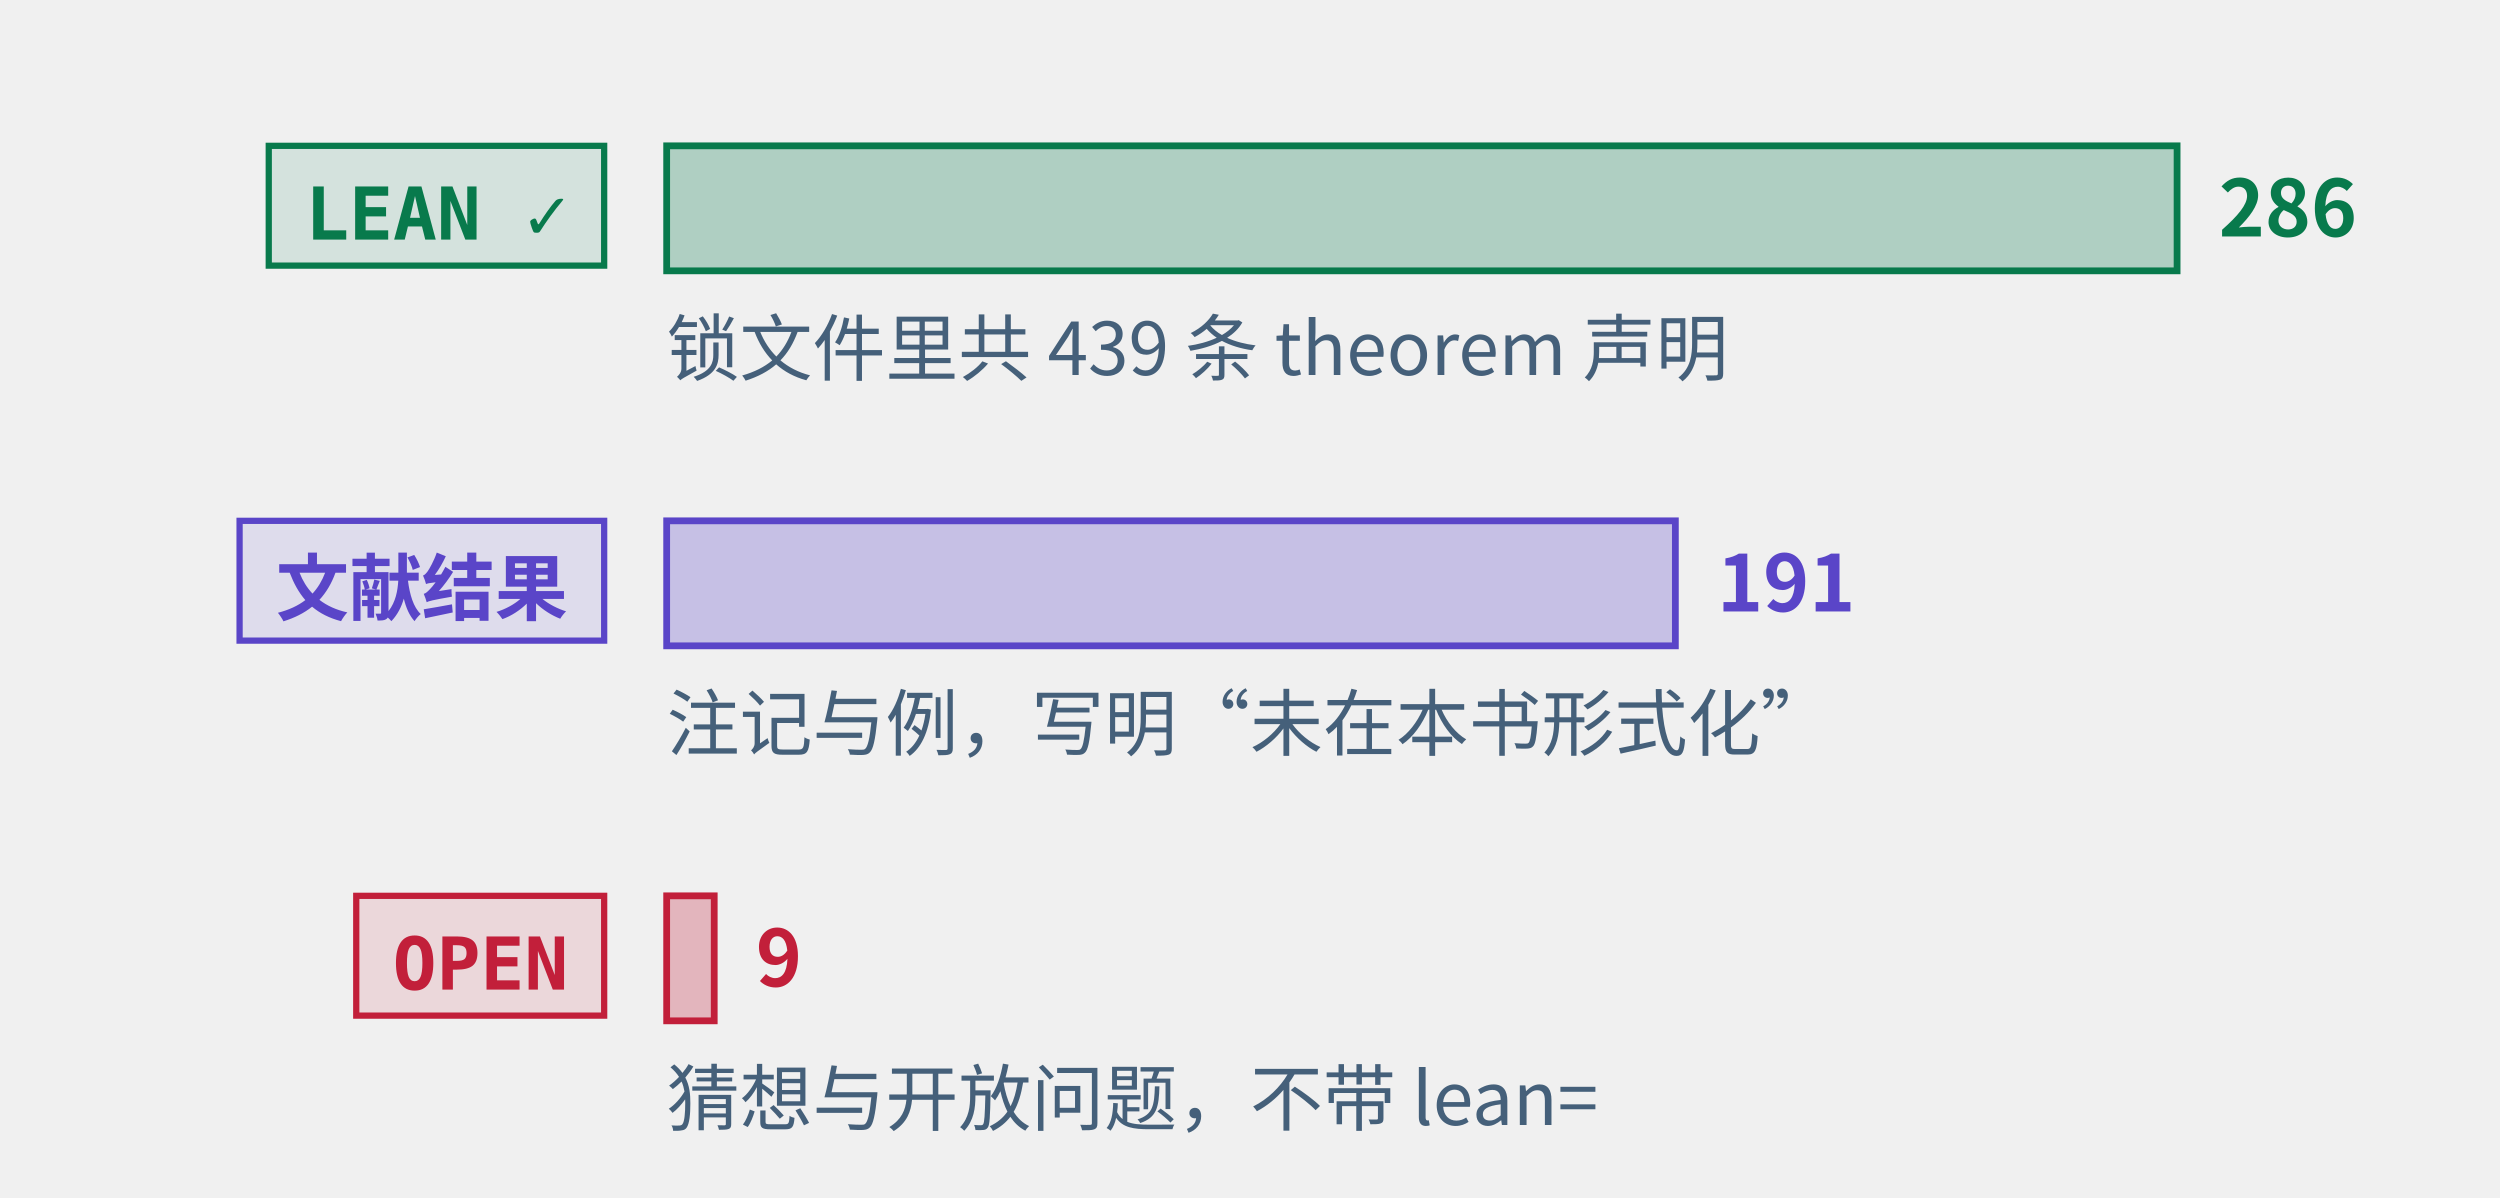
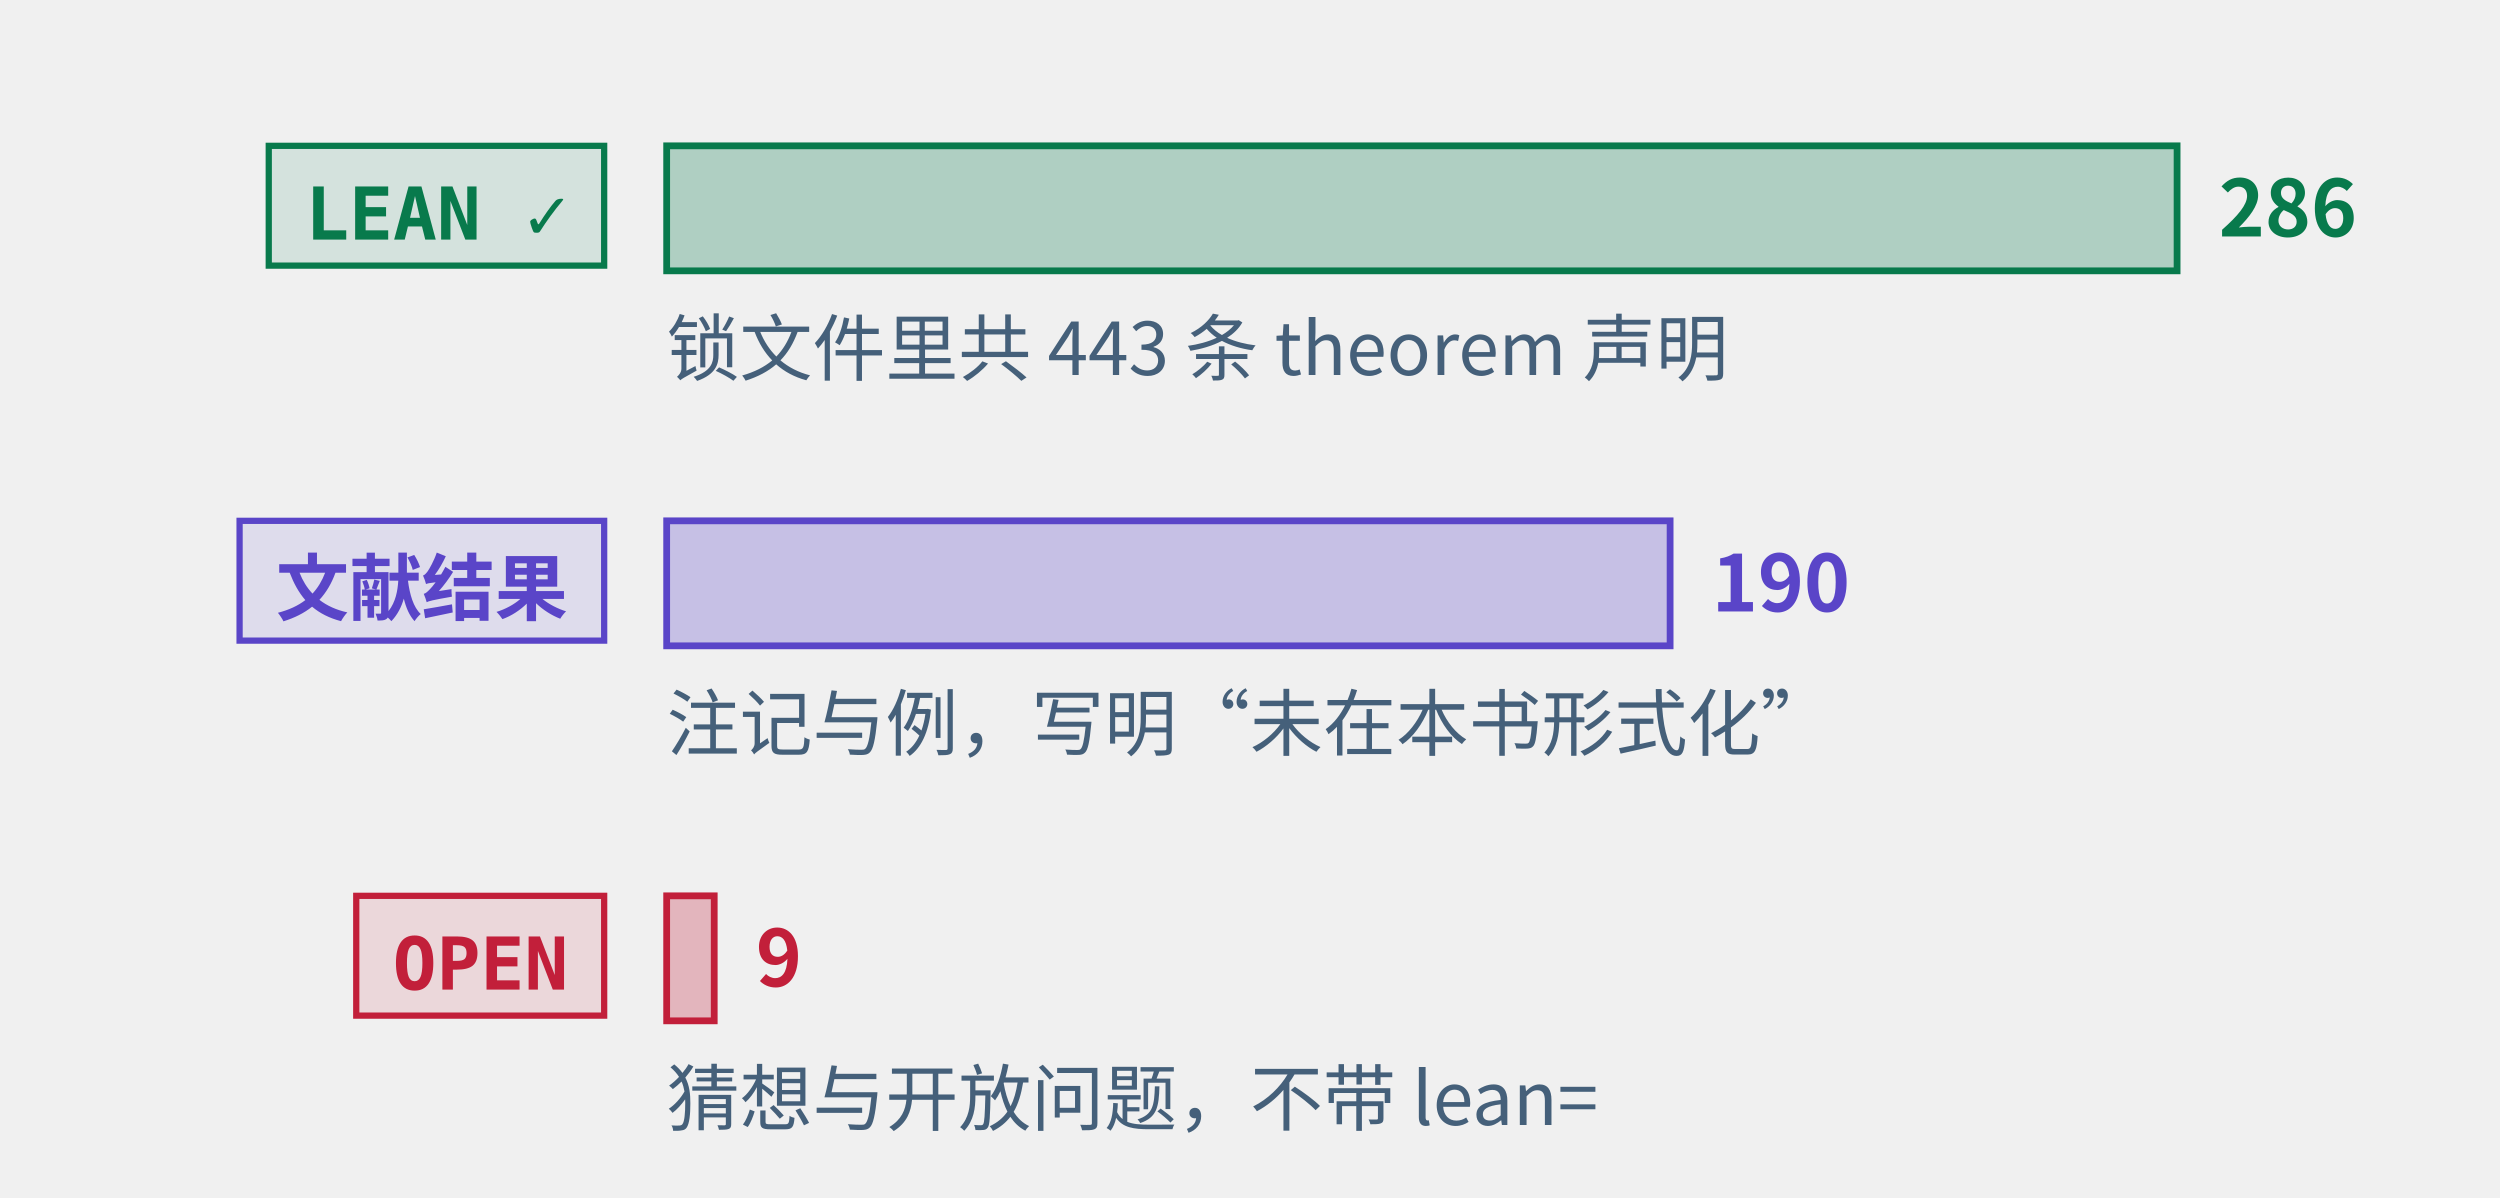
<svg xmlns="http://www.w3.org/2000/svg" class="tr-fig" data-tr-fig="prelude-three-tiers" data-lang="zh" viewBox="0 0 480 230" width="480" height="230" font-family="'Noto Sans SC', 'Noto Sans CJK SC', 'Source Sans 3', 'PingFang SC', 'Microsoft YaHei', system-ui, sans-serif" role="img" aria-label="三条横条，各配一个标签。最上面一条绿色，标签 LEAN ✓，是带 Lean 引用的定理、引理、命题与推论的条数，最长；中间一条紫色，标签“文献结果”，是标明文献结果的注记与例的条数；最下面一条红色，标签 OPEN，是开放猜想与开放问题的条数，很短。每条横条末端写着条数，绿色一条下面另注锁文件里 theorem 声明的条数。">
  <style>.ts-ink{stroke:#0b1622}.tf-ink{fill:#0b1622}.ts-dim{stroke:#45607a}.tf-dim{fill:#45607a}.ts-faint{stroke:#9db3c4}.tf-faint{fill:#9db3c4}.ts-edge{stroke:#b9d0dd}.tf-edge{fill:#b9d0dd}.ts-hot{stroke:#5f9bb5}.tf-hot{fill:#5f9bb5}.ts-bg{stroke:#ffffff}.tf-bg{fill:#ffffff}.ts-panel{stroke:#eef5f9}.tf-panel{fill:#eef5f9}.ts-sheet{stroke:#f7fbfd}.tf-sheet{fill:#f7fbfd}.ts-cyan{stroke:#007c8a}.tf-cyan{fill:#007c8a}.ts-magenta{stroke:#b0128f}.tf-magenta{fill:#b0128f}.ts-amber{stroke:#946200}.tf-amber{fill:#946200}.ts-violet{stroke:#5a45c8}.tf-violet{fill:#5a45c8}.ts-ok{stroke:#087a4c}.tf-ok{fill:#087a4c}.ts-warn{stroke:#c21f3a}.tf-warn{fill:#c21f3a}.ts-blue{stroke:#1d5fd0}.tf-blue{fill:#1d5fd0}.ts-orange{stroke:#b85410}.tf-orange{fill:#b85410}.ts-sigma{stroke:#28405a}.tf-sigma{fill:#28405a}@media (prefers-color-scheme:dark){.ts-ink{stroke:#d4efff}.tf-ink{fill:#d4efff}.ts-dim{stroke:#6f8ea5}.tf-dim{fill:#6f8ea5}.ts-faint{stroke:#34506a}.tf-faint{fill:#34506a}.ts-edge{stroke:#143049}.tf-edge{fill:#143049}.ts-hot{stroke:#1f5d7c}.tf-hot{fill:#1f5d7c}.ts-bg{stroke:#03060c}.tf-bg{fill:#03060c}.ts-panel{stroke:#07101b}.tf-panel{fill:#07101b}.ts-sheet{stroke:#050c16}.tf-sheet{fill:#050c16}.ts-cyan{stroke:#19f0ff}.tf-cyan{fill:#19f0ff}.ts-magenta{stroke:#ff2fd0}.tf-magenta{fill:#ff2fd0}.ts-amber{stroke:#ffc83d}.tf-amber{fill:#ffc83d}.ts-violet{stroke:#9d8cff}.tf-violet{fill:#9d8cff}.ts-ok{stroke:#46ffb2}.tf-ok{fill:#46ffb2}.ts-warn{stroke:#ff5064}.tf-warn{fill:#ff5064}.ts-blue{stroke:#2a7bff}.tf-blue{fill:#2a7bff}.ts-orange{stroke:#ff8a3c}.tf-orange{fill:#ff8a3c}.ts-sigma{stroke:#cfe3ff}.tf-sigma{fill:#cfe3ff}}</style>
  <rect x="51.6" y="28" width="64.4" height="23" class="ts-ok tf-ok" stroke-width="1.2" fill-opacity="0.12" />
  <text class="tf-ok tr-fig-mono" x="58.6" y="46" font-size="14" font-family="'JetBrains Mono', 'DejaVu Sans Mono', ui-monospace, Menlo, Consolas, monospace" font-weight="600">LEAN ✓</text>
  <rect x="128" y="28" width="290" height="24" class="ts-ok tf-ok" stroke-width="1.3" fill-opacity="0.28" />
  <text class="tf-ok" x="426" y="45.4" font-size="15" font-weight="600">286</text>
  <rect x="46" y="100" width="70" height="23" class="ts-violet tf-violet" stroke-width="1.2" fill-opacity="0.12" />
  <text class="tf-violet tr-fig-mono" x="53" y="118" font-size="14" font-family="'JetBrains Mono', 'DejaVu Sans Mono', ui-monospace, Menlo, Consolas, monospace" font-weight="600">文献结果</text>
-   <rect x="128" y="100" width="193.67" height="24" class="ts-violet tf-violet" stroke-width="1.3" fill-opacity="0.28" />
-   <text class="tf-violet" x="329.67" y="117.4" font-size="15" font-weight="600">191</text>
+   <rect x="128" y="100" width="192.66" height="24" class="ts-violet tf-violet" stroke-width="1.3" fill-opacity="0.28" />
+   <text class="tf-violet" x="328.66" y="117.4" font-size="15" font-weight="600">190</text>
  <rect x="68.4" y="172" width="47.6" height="23" class="ts-warn tf-warn" stroke-width="1.2" fill-opacity="0.12" />
  <text class="tf-warn tr-fig-mono" x="75.4" y="190" font-size="14" font-family="'JetBrains Mono', 'DejaVu Sans Mono', ui-monospace, Menlo, Consolas, monospace" font-weight="600">OPEN</text>
  <rect x="128" y="172" width="9.13" height="24" class="ts-warn tf-warn" stroke-width="1.3" fill-opacity="0.28" />
  <text class="tf-warn" x="145.13" y="189.4" font-size="15" font-weight="600">9</text>
-   <text class="tf-dim" x="128" y="72" font-size="14">锁文件里共 439 条 theorem 声明</text>
+   <text class="tf-dim" x="128" y="72" font-size="14">锁文件里共 443 条 theorem 声明</text>
  <text class="tf-dim" x="128" y="144" font-size="14">注记与例，写明“未在本书形式化”</text>
  <text class="tf-dim" x="128" y="216" font-size="14">猜想与开放问题，不带 lean=</text>
</svg>
